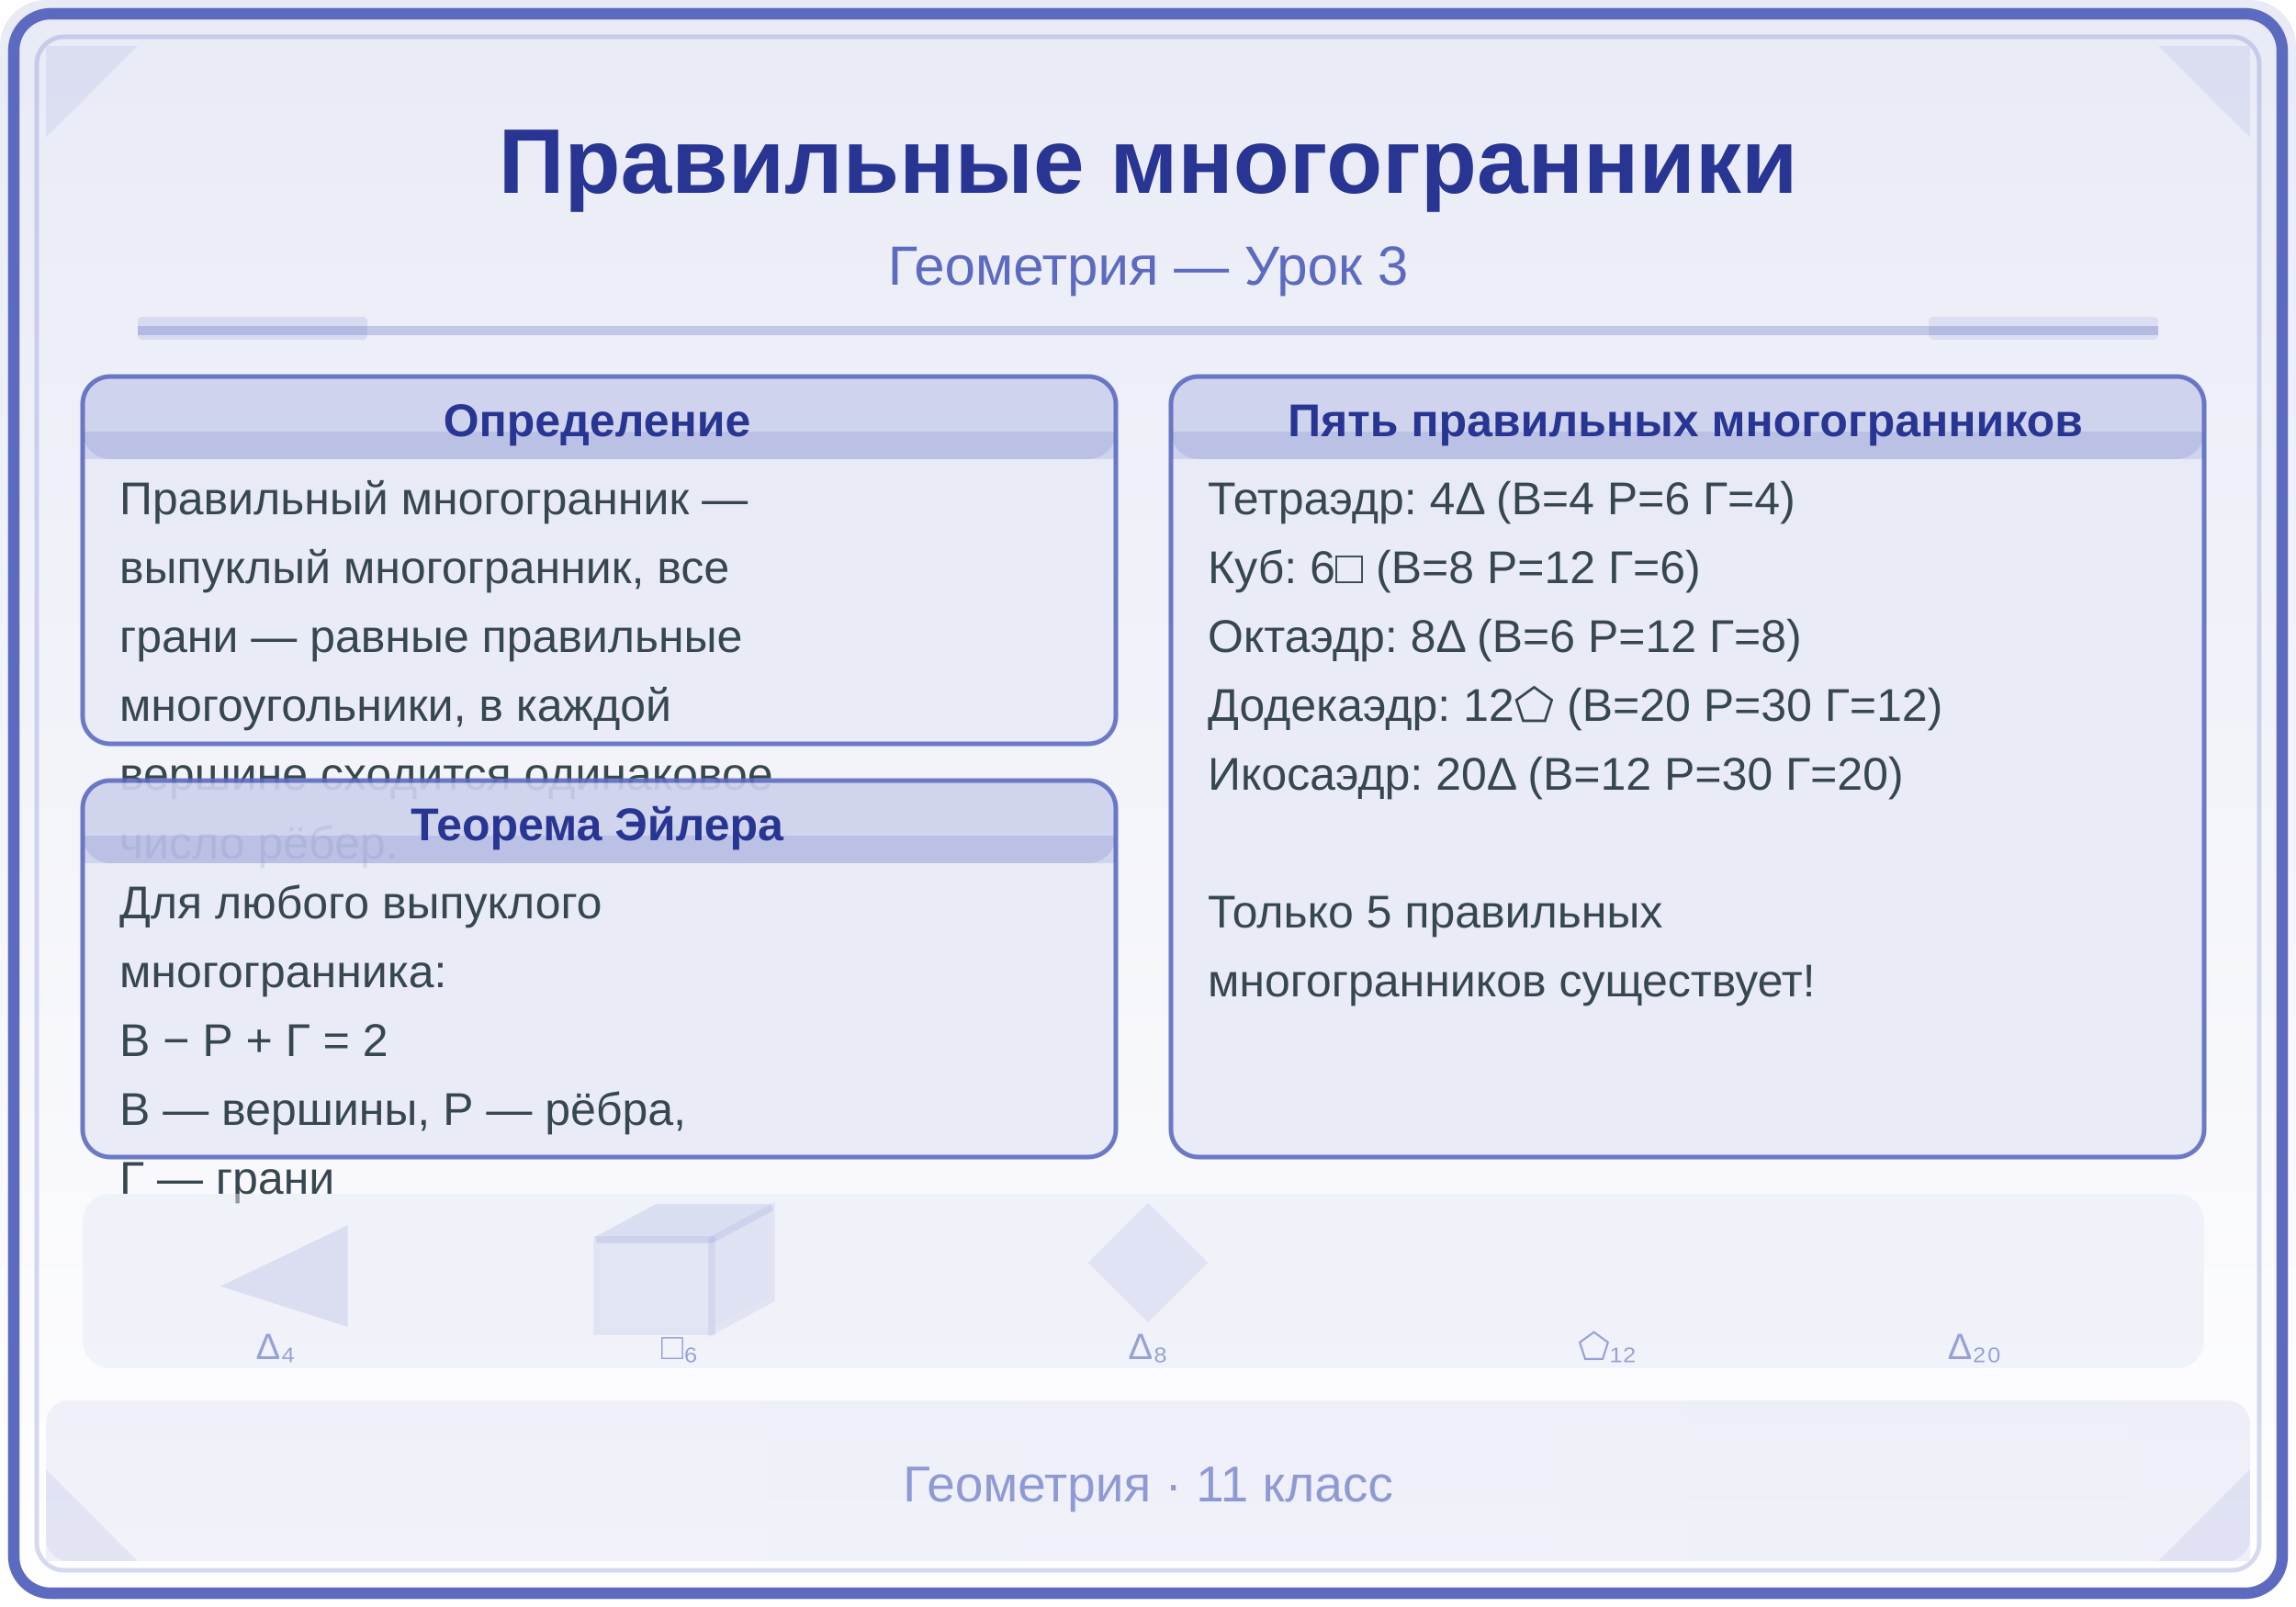
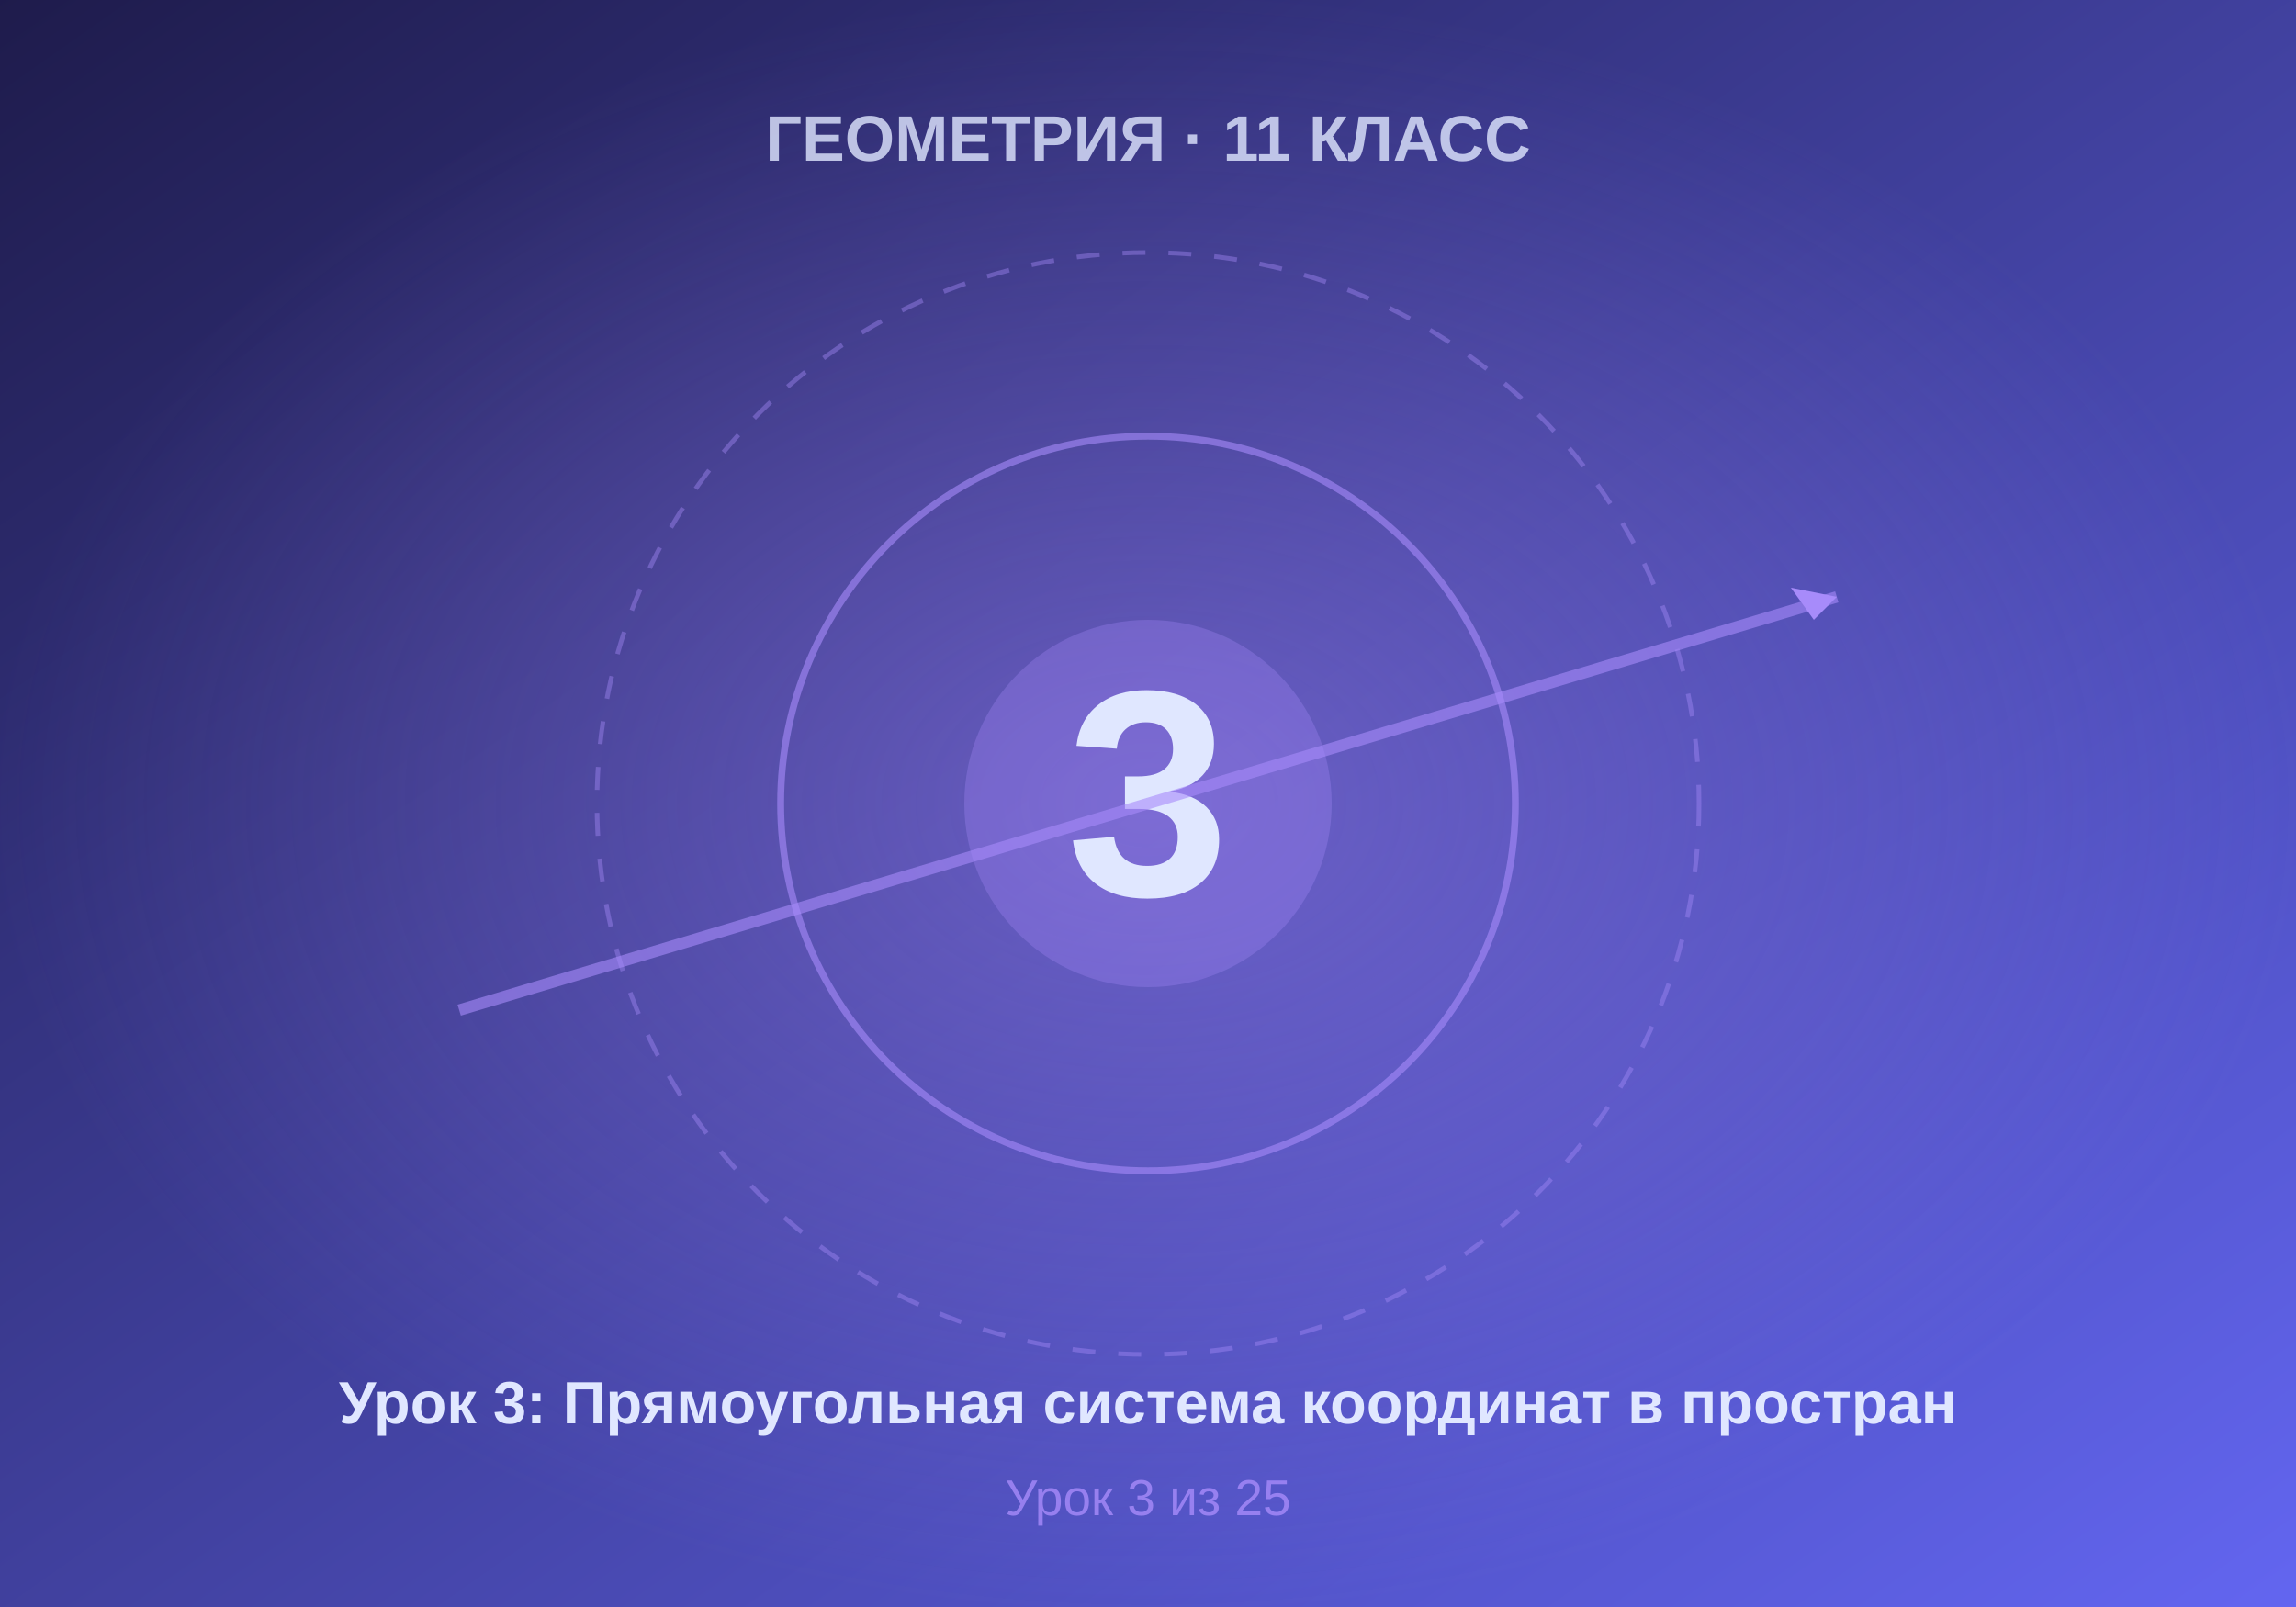
- <svg xmlns="http://www.w3.org/2000/svg" viewBox="0 0 500 350">
+ <svg xmlns="http://www.w3.org/2000/svg" viewBox="0 0 500 350" width="500" height="350">
  <defs>
-     <linearGradient id="bgGrad" x1="0" y1="0" x2="0" y2="1">
-       <stop offset="0%" stop-color="#E8EAF6" />
-       <stop offset="100%" stop-color="#FFFFFF" />
+     <linearGradient id="bgGrad" x1="0%" y1="0%" x2="100%" y2="100%">
+       <stop offset="0%" style="stop-color:#1e1b4b" />
+       <stop offset="100%" style="stop-color:#6366f1" />
    </linearGradient>
-     <linearGradient id="panelGrad" x1="0" y1="0" x2="1" y2="0">
-       <stop offset="0%" stop-color="#5C6BC0" />
-       <stop offset="100%" stop-color="#3F51B5" />
-     </linearGradient>
-     <clipPath id="ill">
-       <rect x="18" y="260" width="462" height="38" rx="6" />
-     </clipPath>
+     <radialGradient id="centerGlow" cx="50%" cy="50%" r="50%">
+       <stop offset="0%" style="stop-color:#a78bfa;stop-opacity:0.4" />
+       <stop offset="100%" style="stop-color:#a78bfa;stop-opacity:0" />
+     </radialGradient>
  </defs>
-   <rect width="500" height="350" fill="url(#bgGrad)" rx="10" />
-   <rect x="3" y="3" width="494" height="344" rx="8" fill="none" stroke="#5C6BC0" stroke-width="2.5" />
-   <rect x="8" y="8" width="484" height="334" rx="6" fill="none" stroke="#5C6BC0" stroke-width="1" opacity="0.25" />
-   <polygon points="10,10 30,10 10,30" fill="#5C6BC0" opacity="0.10" />
-   <polygon points="490,10 470,10 490,30" fill="#5C6BC0" opacity="0.10" />
-   <polygon points="10,340 30,340 10,320" fill="#5C6BC0" opacity="0.10" />
-   <polygon points="490,340 470,340 490,320" fill="#5C6BC0" opacity="0.10" />
-   <text x="250" y="42" font-family="Arial,sans-serif" font-size="20" font-weight="bold" fill="#283593" text-anchor="middle">Правильные многогранники</text>
-   <text x="250" y="62" font-family="Arial,sans-serif" font-size="12" fill="#5C6BC0" text-anchor="middle">Геометрия — Урок 3</text>
-   <line x1="30" y1="72" x2="470" y2="72" stroke="#5C6BC0" stroke-width="2" opacity="0.3" />
-   <rect x="30" y="69" width="50" height="5" fill="#5C6BC0" opacity="0.15" rx="1" />
-   <rect x="420" y="69" width="50" height="5" fill="#3F51B5" opacity="0.10" rx="1" />
-   <rect x="18" y="82" width="225" height="80" fill="#E8EAF6" rx="6" stroke="#5C6BC0" stroke-width="1" opacity="0.9" />
-   <rect x="18" y="82" width="225" height="18" fill="#5C6BC0" rx="6" opacity="0.18" />
-   <rect x="18" y="94" width="225" height="6" fill="#5C6BC0" opacity="0.18" />
-   <text x="130" y="95" font-family="Arial,sans-serif" font-size="10" font-weight="bold" fill="#283593" text-anchor="middle">Определение</text>
-   <text x="26" y="112" font-family="Arial,sans-serif" font-size="10" fill="#37474F">Правильный многогранник —</text>
-   <text x="26" y="127" font-family="Arial,sans-serif" font-size="10" fill="#37474F">выпуклый многогранник, все</text>
-   <text x="26" y="142" font-family="Arial,sans-serif" font-size="10" fill="#37474F">грани — равные правильные</text>
-   <text x="26" y="157" font-family="Arial,sans-serif" font-size="10" fill="#37474F">многоугольники, в каждой</text>
-   <text x="26" y="172" font-family="Arial,sans-serif" font-size="10" fill="#37474F">вершине сходится одинаковое</text>
-   <text x="26" y="187" font-family="Arial,sans-serif" font-size="10" fill="#37474F">число рёбер.</text>
-   <rect x="18" y="170" width="225" height="82" fill="#E8EAF6" rx="6" stroke="#5C6BC0" stroke-width="1" opacity="0.9" />
-   <rect x="18" y="170" width="225" height="18" fill="#5C6BC0" rx="6" opacity="0.18" />
-   <rect x="18" y="182" width="225" height="6" fill="#5C6BC0" opacity="0.18" />
-   <text x="130" y="183" font-family="Arial,sans-serif" font-size="10" font-weight="bold" fill="#283593" text-anchor="middle">Теорема Эйлера</text>
-   <text x="26" y="200" font-family="Arial,sans-serif" font-size="10" fill="#37474F">Для любого выпуклого</text>
-   <text x="26" y="215" font-family="Arial,sans-serif" font-size="10" fill="#37474F">многогранника:</text>
-   <text x="26" y="230" font-family="Arial,sans-serif" font-size="10" fill="#37474F">  В − Р + Г = 2</text>
-   <text x="26" y="245" font-family="Arial,sans-serif" font-size="10" fill="#37474F">В — вершины, Р — рёбра,</text>
-   <text x="26" y="260" font-family="Arial,sans-serif" font-size="10" fill="#37474F">Г — грани</text>
-   <rect x="255" y="82" width="225" height="170" fill="#E8EAF6" rx="6" stroke="#5C6BC0" stroke-width="1" opacity="0.9" />
-   <rect x="255" y="82" width="225" height="18" fill="#5C6BC0" rx="6" opacity="0.18" />
-   <rect x="255" y="94" width="225" height="6" fill="#5C6BC0" opacity="0.18" />
-   <text x="367" y="95" font-family="Arial,sans-serif" font-size="10" font-weight="bold" fill="#283593" text-anchor="middle">Пять правильных многогранников</text>
-   <text x="263" y="112" font-family="Arial,sans-serif" font-size="10" fill="#37474F">Тетраэдр: 4Δ   (В=4 Р=6 Г=4)</text>
-   <text x="263" y="127" font-family="Arial,sans-serif" font-size="10" fill="#37474F">Куб:       6□   (В=8 Р=12 Г=6)</text>
-   <text x="263" y="142" font-family="Arial,sans-serif" font-size="10" fill="#37474F">Октаэдр:   8Δ   (В=6 Р=12 Г=8)</text>
-   <text x="263" y="157" font-family="Arial,sans-serif" font-size="10" fill="#37474F">Додекаэдр: 12⬠  (В=20 Р=30 Г=12)</text>
-   <text x="263" y="172" font-family="Arial,sans-serif" font-size="10" fill="#37474F">Икосаэдр:  20Δ  (В=12 Р=30 Г=20)</text>
-   <text x="263" y="187" font-family="Arial,sans-serif" font-size="10" fill="#37474F" />
-   <text x="263" y="202" font-family="Arial,sans-serif" font-size="10" fill="#37474F">Только 5 правильных</text>
-   <text x="263" y="217" font-family="Arial,sans-serif" font-size="10" fill="#37474F">многогранников существует!</text>
-   <g clip-path="url(#ill)">
-     <rect x="18" y="260" width="462" height="38" fill="#E8EAF6" opacity="0.5" />
-     <polygon points="50,280 75,268 75,288" fill="#5C6BC0" opacity="0.15" stroke="#5C6BC0" stroke-width="1.5" />
-     <polygon points="130,270 155,270 155,290 130,290" fill="#7986CB" opacity="0.12" stroke="#5C6BC0" stroke-width="1.5" />
-     <polygon points="155,270 168,263 168,283 155,290" fill="#3F51B5" opacity="0.10" stroke="#5C6BC0" stroke-width="1.5" />
-     <polygon points="130,270 155,270 168,263 143,263" fill="#5C6BC0" opacity="0.15" stroke="#5C6BC0" stroke-width="1.5" />
-     <polygon points="250,263 262,275 250,287 238,275" fill="#5C6BC0" opacity="0.12" stroke="#5C6BC0" stroke-width="1.5" />
-     <text x="60" y="296" font-family="Arial,sans-serif" font-size="8" fill="#5C6BC0" text-anchor="middle" opacity="0.6">Δ₄</text>
-     <text x="148" y="296" font-family="Arial,sans-serif" font-size="8" fill="#5C6BC0" text-anchor="middle" opacity="0.6">□₆</text>
-     <text x="250" y="296" font-family="Arial,sans-serif" font-size="8" fill="#5C6BC0" text-anchor="middle" opacity="0.6">Δ₈</text>
-     <text x="350" y="296" font-family="Arial,sans-serif" font-size="8" fill="#5C6BC0" text-anchor="middle" opacity="0.6">⬠₁₂</text>
-     <text x="430" y="296" font-family="Arial,sans-serif" font-size="8" fill="#5C6BC0" text-anchor="middle" opacity="0.6">Δ₂₀</text>
-   </g>
-   <rect x="10" y="305" width="480" height="35" fill="url(#panelGrad)" opacity="0.08" rx="5" />
-   <text x="250" y="327" font-family="Arial,sans-serif" font-size="11" fill="#5C6BC0" text-anchor="middle" opacity="0.65">Геометрия · 11 класс</text>
+   <rect width="500" height="350" fill="url(#bgGrad)" />
+   <rect width="500" height="350" fill="url(#centerGlow)" />
+   <circle cx="250" cy="175" r="120" fill="none" stroke="#a78bfa" stroke-width="1" stroke-dasharray="5,5" opacity="0.4" />
+   <circle cx="250" cy="175" r="80" fill="none" stroke="#a78bfa" stroke-width="1.5" opacity="0.6" />
+   <circle cx="250" cy="175" r="40" fill="#a78bfa" opacity="0.3" />
+   <text x="250" y="195" font-family="Arial, sans-serif" font-size="64" font-weight="bold" fill="#e0e7ff" text-anchor="middle">3</text>
+   <text x="250" y="35" font-family="Arial, sans-serif" font-size="14" font-weight="bold" fill="#e0e7ff" text-anchor="middle" opacity="0.8">ГЕОМЕТРИЯ · 11 КЛАСС</text>
+   <text x="250" y="310" font-family="Arial, sans-serif" font-size="13" font-weight="bold" fill="#e0e7ff" text-anchor="middle">Урок 3: Прямоугольная система координат в простран</text>
+   <text x="250" y="330" font-family="Arial, sans-serif" font-size="11" fill="#a78bfa" text-anchor="middle" opacity="0.8">Урок 3 из 25</text>
+   <line x1="100" y1="220" x2="400" y2="130" stroke="#a78bfa" stroke-width="2.5" opacity="0.6" />
+   <polygon points="395,135 400,130 390,128" fill="#a78bfa" />
</svg>
